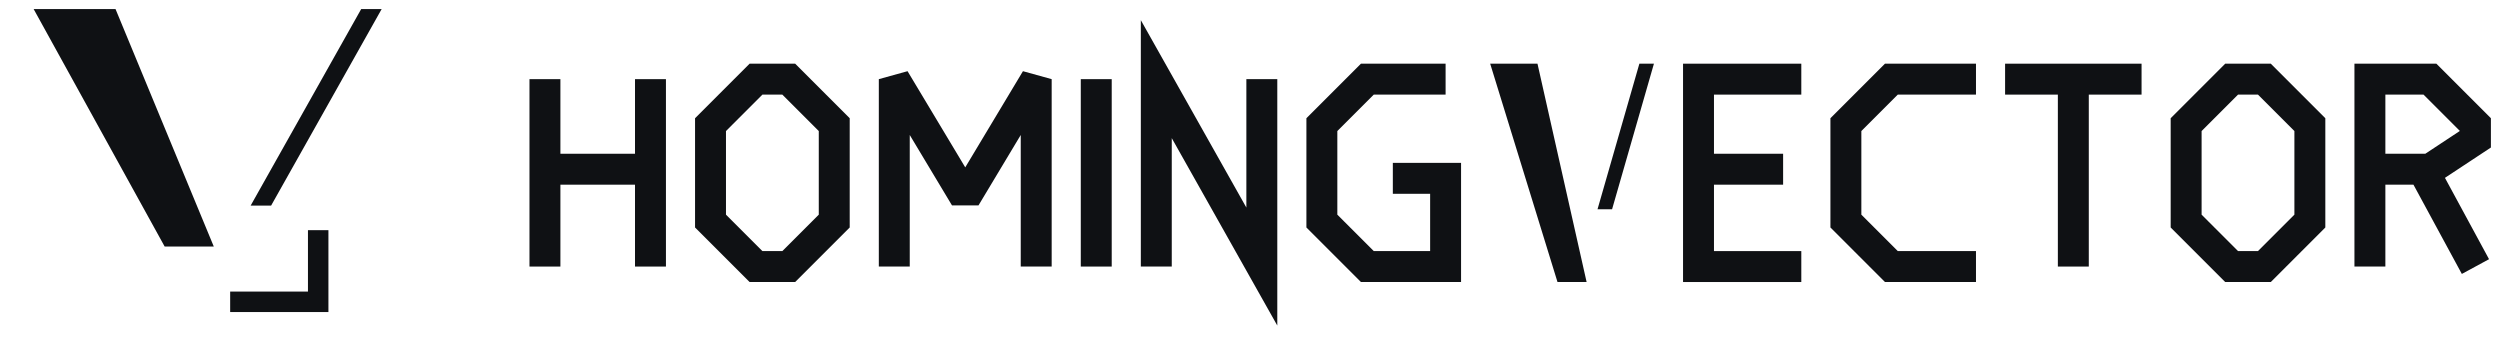
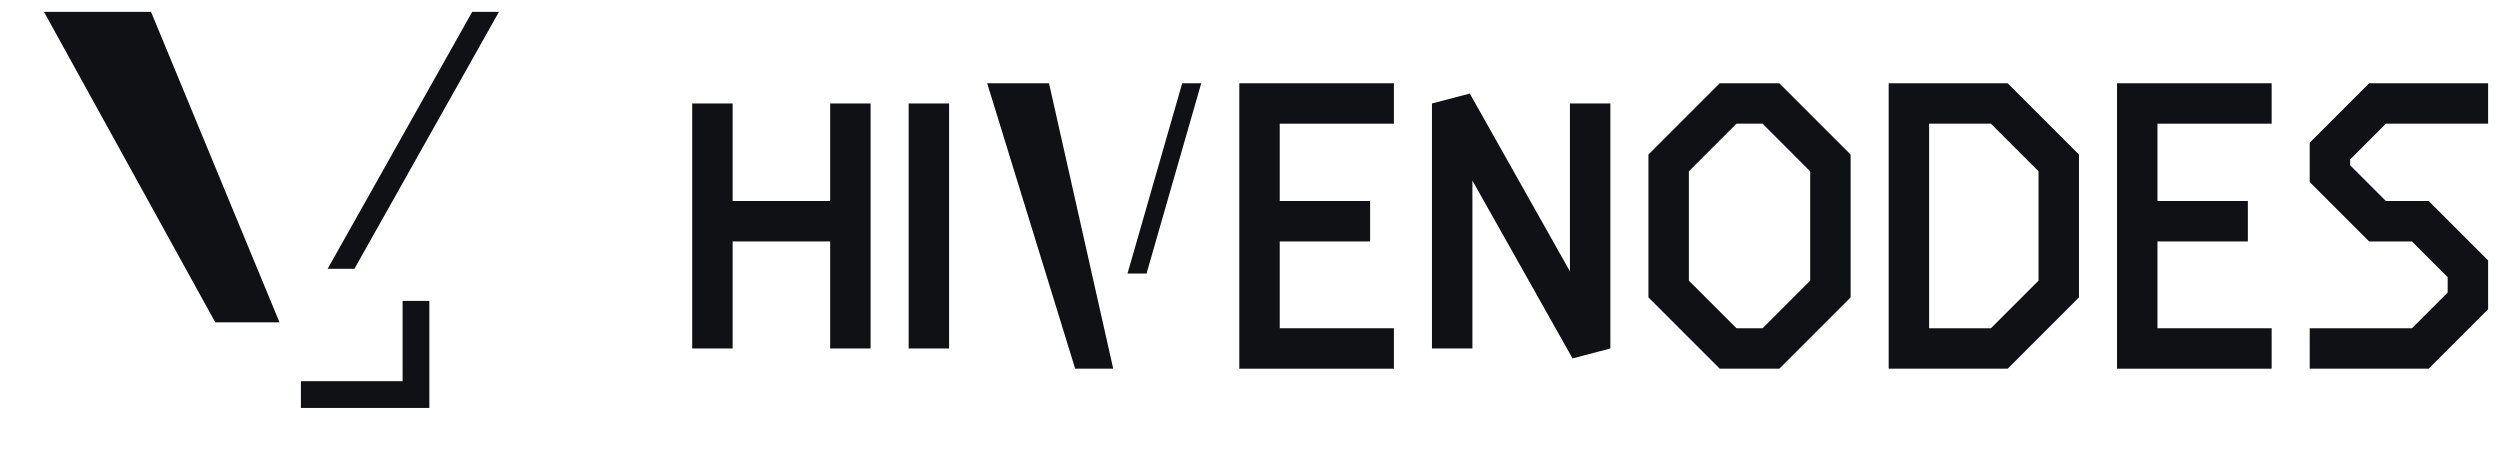
- <svg xmlns="http://www.w3.org/2000/svg" viewBox="-1 -7 274.8 38" width="549.6" height="76" role="img" aria-label="HOMINGVECTOR">
+ <svg xmlns="http://www.w3.org/2000/svg" viewBox="-1 -7 210.2 38" width="420.4" height="76" role="img" aria-label="HIVENODES">
  <g transform="translate(0 -10.5) scale(0.9)">
    <path fill="#0f1114" d="M3 5H13L25 34H19Z" />
    <path fill="#0f1114" d="M43 5H45.5L32 29H29.5Z" />
    <path fill="#0f1114" d="M27 39.5H36.5V32H39V42H27Z" />
  </g>
  <g transform="translate(0 0)">
    <path transform="translate(57.2 0)" fill="none" stroke="#0f1114" stroke-width="3.4" stroke-linejoin="miter" stroke-miterlimit="10" stroke-linecap="butt" d="M1.7 1.7V22.3M13.3 1.7V22.3M1.7 11.6H13.3" />
-     <path transform="translate(75.4 0)" fill="none" stroke="#0f1114" stroke-width="3.4" stroke-linejoin="miter" stroke-miterlimit="10" stroke-linecap="butt" d="M6.7 1.7H10.3L15.3 6.7V17.3L10.3 22.3H6.7L1.7 17.3V6.7Z" />
-     <path transform="translate(95.6 0)" fill="none" stroke="#0f1114" stroke-width="3.4" stroke-linejoin="bevel" stroke-miterlimit="10" stroke-linecap="butt" d="M1.7 22.3V1.7L9.5 14.7L17.3 1.7V22.3" />
-     <path transform="translate(117.8 0)" fill="none" stroke="#0f1114" stroke-width="3.4" stroke-linejoin="miter" stroke-miterlimit="10" stroke-linecap="butt" d="M1.7 1.7V22.3" />
-     <path transform="translate(124.4 0)" fill="none" stroke="#0f1114" stroke-width="3.4" stroke-linejoin="miter" stroke-miterlimit="10" stroke-linecap="butt" d="M1.7 22.3V1.7L13.3 22.3V1.7" />
-     <path transform="translate(142.6 0)" fill="none" stroke="#0f1114" stroke-width="3.4" stroke-linejoin="miter" stroke-miterlimit="10" stroke-linecap="butt" d="M15.3 1.7H6.7L1.7 6.7V17.3L6.7 22.3H15.3V12.6H9.5" />
-     <path fill="#0f1114" d="M162.8 0H168L173.4 24H170.2Z" />
-     <path fill="#0f1114" d="M179.2 0H180.8L176.2 16H174.6Z" />
-     <path transform="translate(184 0)" fill="none" stroke="#0f1114" stroke-width="3.4" stroke-linejoin="miter" stroke-miterlimit="10" stroke-linecap="butt" d="M13 1.7H1.7V22.3H13M1.7 11.6H11" />
-     <path transform="translate(200.2 0)" fill="none" stroke="#0f1114" stroke-width="3.4" stroke-linejoin="miter" stroke-miterlimit="10" stroke-linecap="butt" d="M16 1.7H6.7L1.7 6.7V17.3L6.7 22.3H16" />
-     <path transform="translate(219.4 0)" fill="none" stroke="#0f1114" stroke-width="3.4" stroke-linejoin="miter" stroke-miterlimit="10" stroke-linecap="butt" d="M0 1.7H15M7.5 1.7V22.3" />
-     <path transform="translate(237.6 0)" fill="none" stroke="#0f1114" stroke-width="3.4" stroke-linejoin="miter" stroke-miterlimit="10" stroke-linecap="butt" d="M6.7 1.7H10.3L15.3 6.7V17.3L10.3 22.3H6.7L1.7 17.3V6.7Z" />
-     <path transform="translate(257.8 0)" fill="none" stroke="#0f1114" stroke-width="3.4" stroke-linejoin="miter" stroke-miterlimit="10" stroke-linecap="butt" d="M1.7 22.3V1.7H8.3L13.3 6.7V8.3L8.3 11.6H1.7M7.5 11.6L13.3 22.3" />
+     <path transform="translate(75.4 0)" fill="none" stroke="#0f1114" stroke-width="3.4" stroke-linejoin="miter" stroke-miterlimit="10" stroke-linecap="butt" d="M1.7 1.7V22.3" />
+     <path fill="#0f1114" d="M82 0H87.2L92.6 24H89.4Z" />
+     <path fill="#0f1114" d="M98.4 0H100L95.4 16H93.8Z" />
+     <path transform="translate(103.2 0)" fill="none" stroke="#0f1114" stroke-width="3.4" stroke-linejoin="miter" stroke-miterlimit="10" stroke-linecap="butt" d="M13 1.7H1.7V22.3H13M1.7 11.6H11" />
+     <path transform="translate(119.4 0)" fill="none" stroke="#0f1114" stroke-width="3.4" stroke-linejoin="bevel" stroke-miterlimit="10" stroke-linecap="butt" d="M1.7 22.3V1.7L13.3 22.3V1.7" />
+     <path transform="translate(137.6 0)" fill="none" stroke="#0f1114" stroke-width="3.4" stroke-linejoin="miter" stroke-miterlimit="10" stroke-linecap="butt" d="M6.7 1.7H10.3L15.3 6.7V17.3L10.3 22.3H6.7L1.7 17.3V6.7Z" />
+     <path transform="translate(157.8 0)" fill="none" stroke="#0f1114" stroke-width="3.4" stroke-linejoin="miter" stroke-miterlimit="10" stroke-linecap="butt" d="M1.7 1.7H9.3L14.3 6.7V17.3L9.3 22.3H1.7Z" />
+     <path transform="translate(177 0)" fill="none" stroke="#0f1114" stroke-width="3.4" stroke-linejoin="miter" stroke-miterlimit="10" stroke-linecap="butt" d="M13 1.7H1.7V22.3H13M1.7 11.6H11" />
+     <path transform="translate(193.2 0)" fill="none" stroke="#0f1114" stroke-width="3.4" stroke-linejoin="miter" stroke-miterlimit="10" stroke-linecap="butt" d="M15 1.7H5.7L1.7 5.7V7.6L5.7 11.6H9.3L13.3 15.6V18.3L9.3 22.3H0" />
  </g>
</svg>
